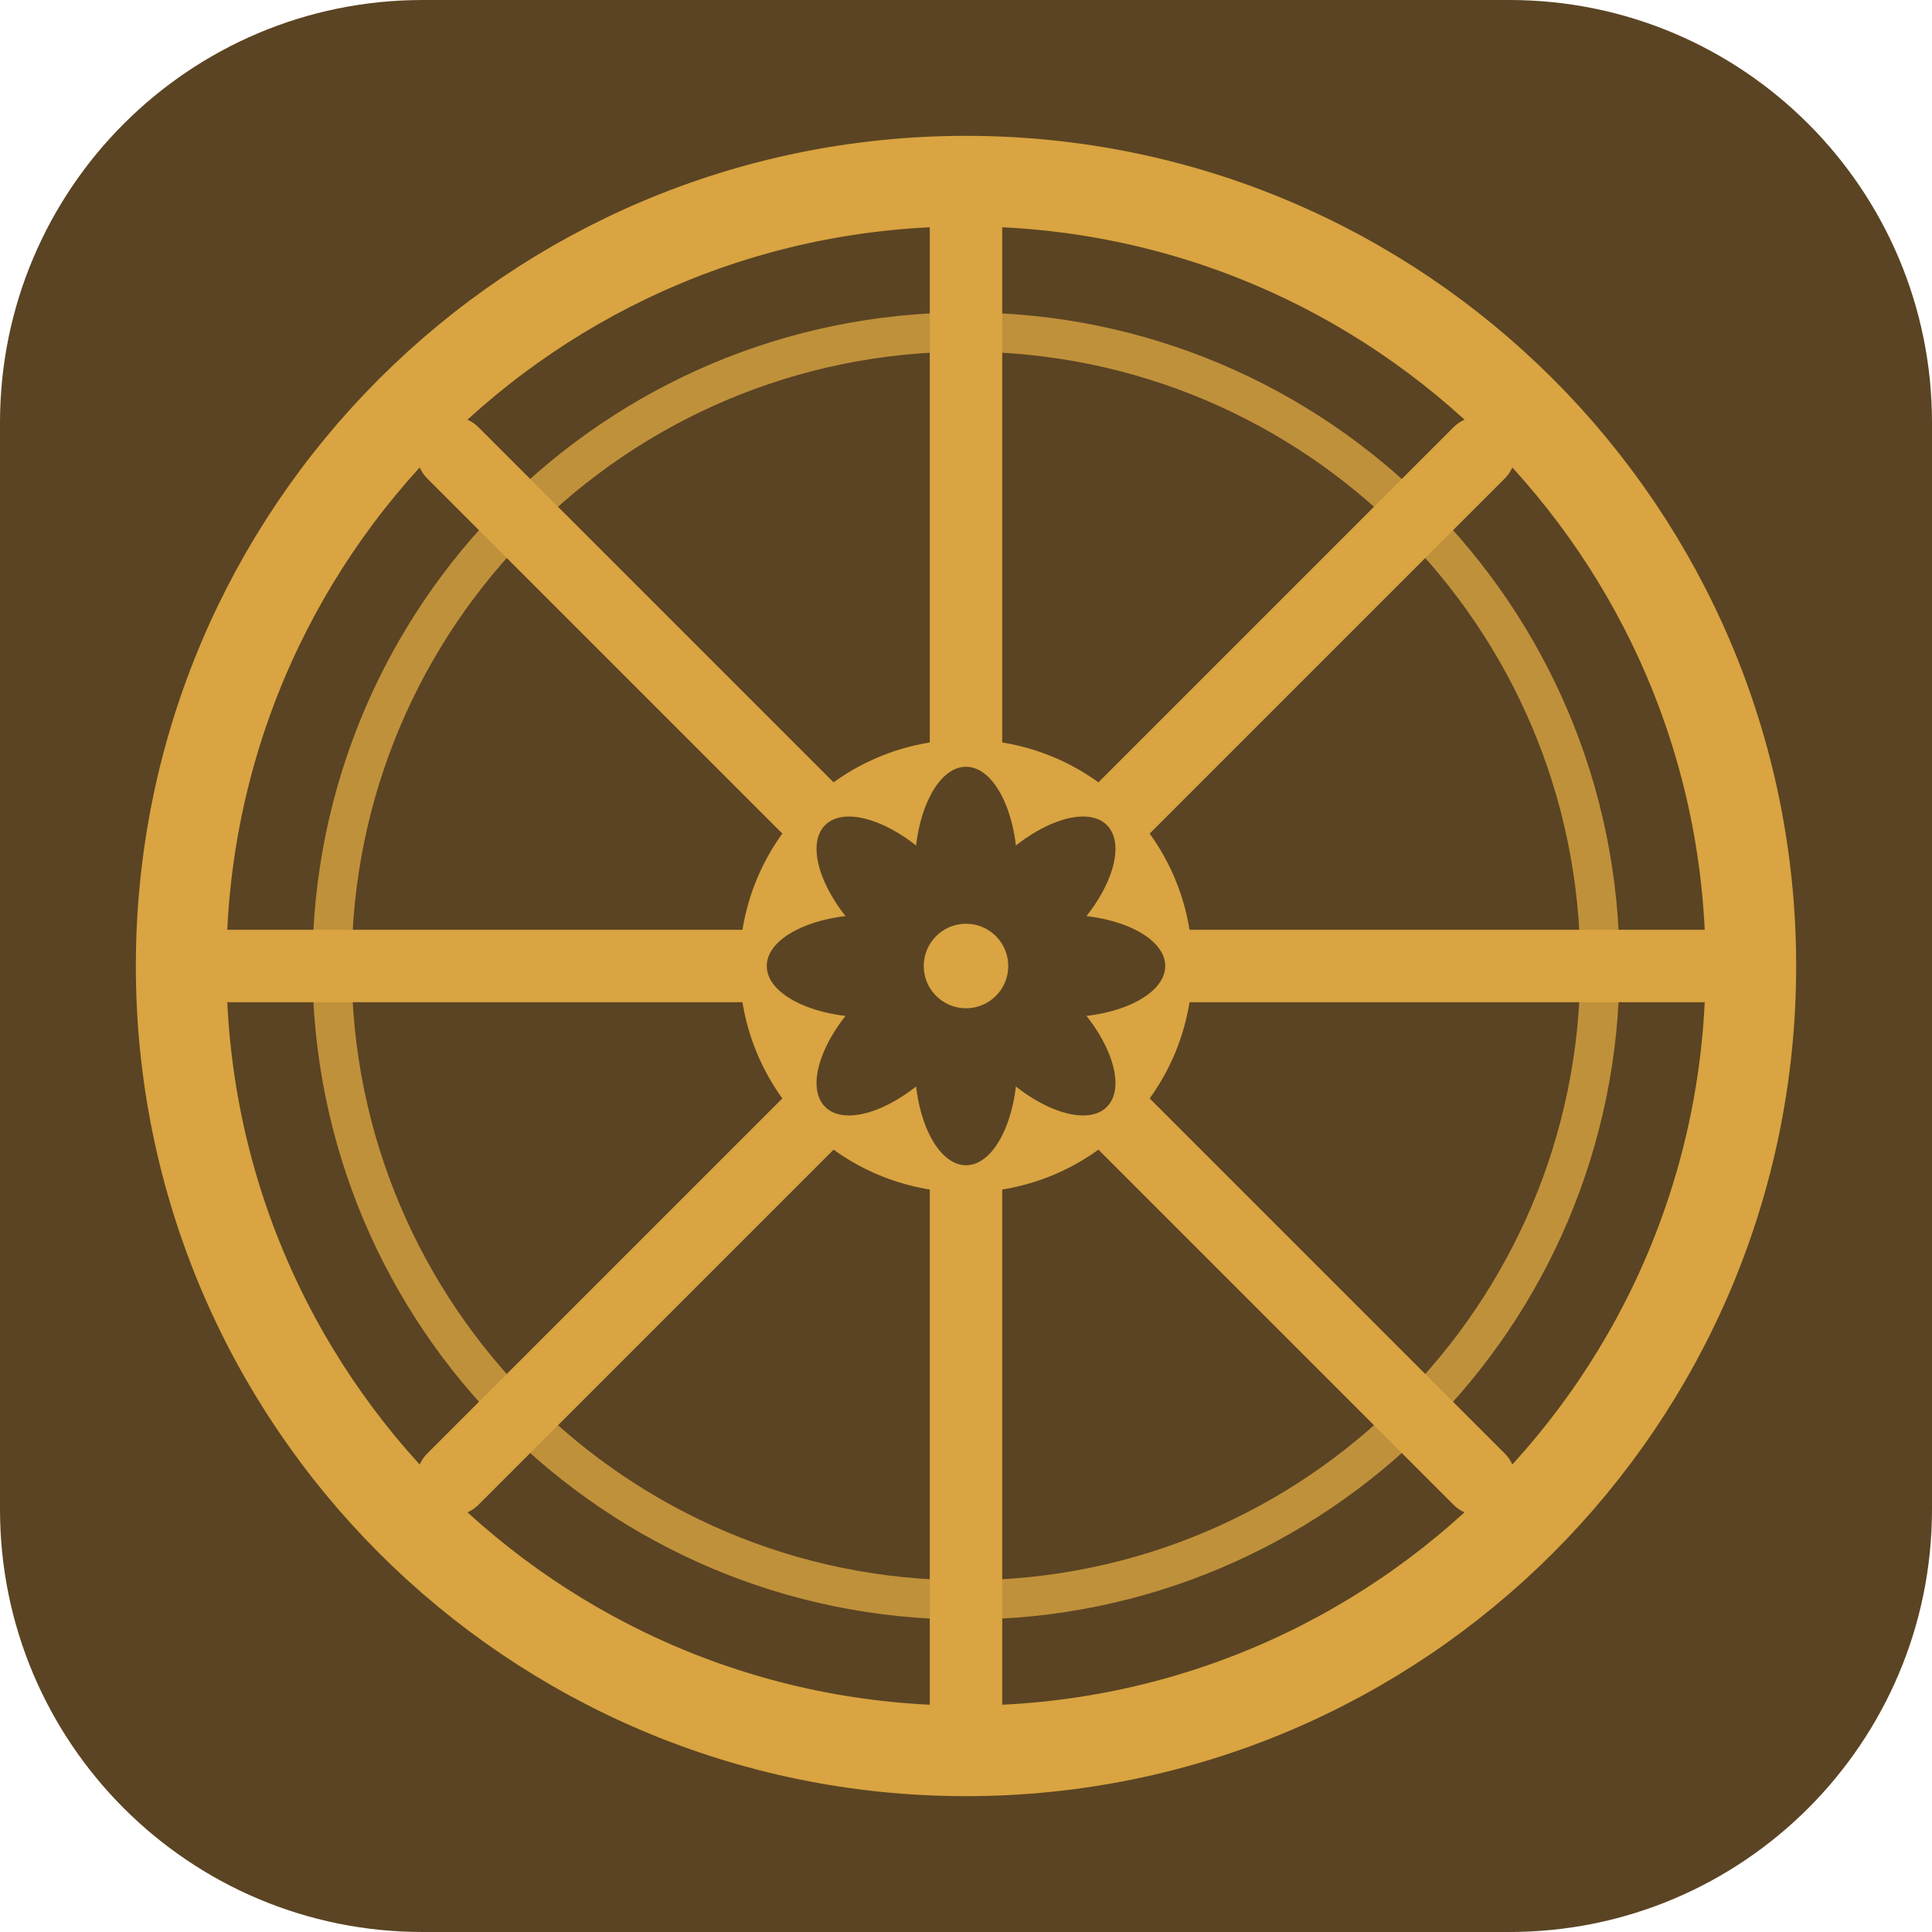
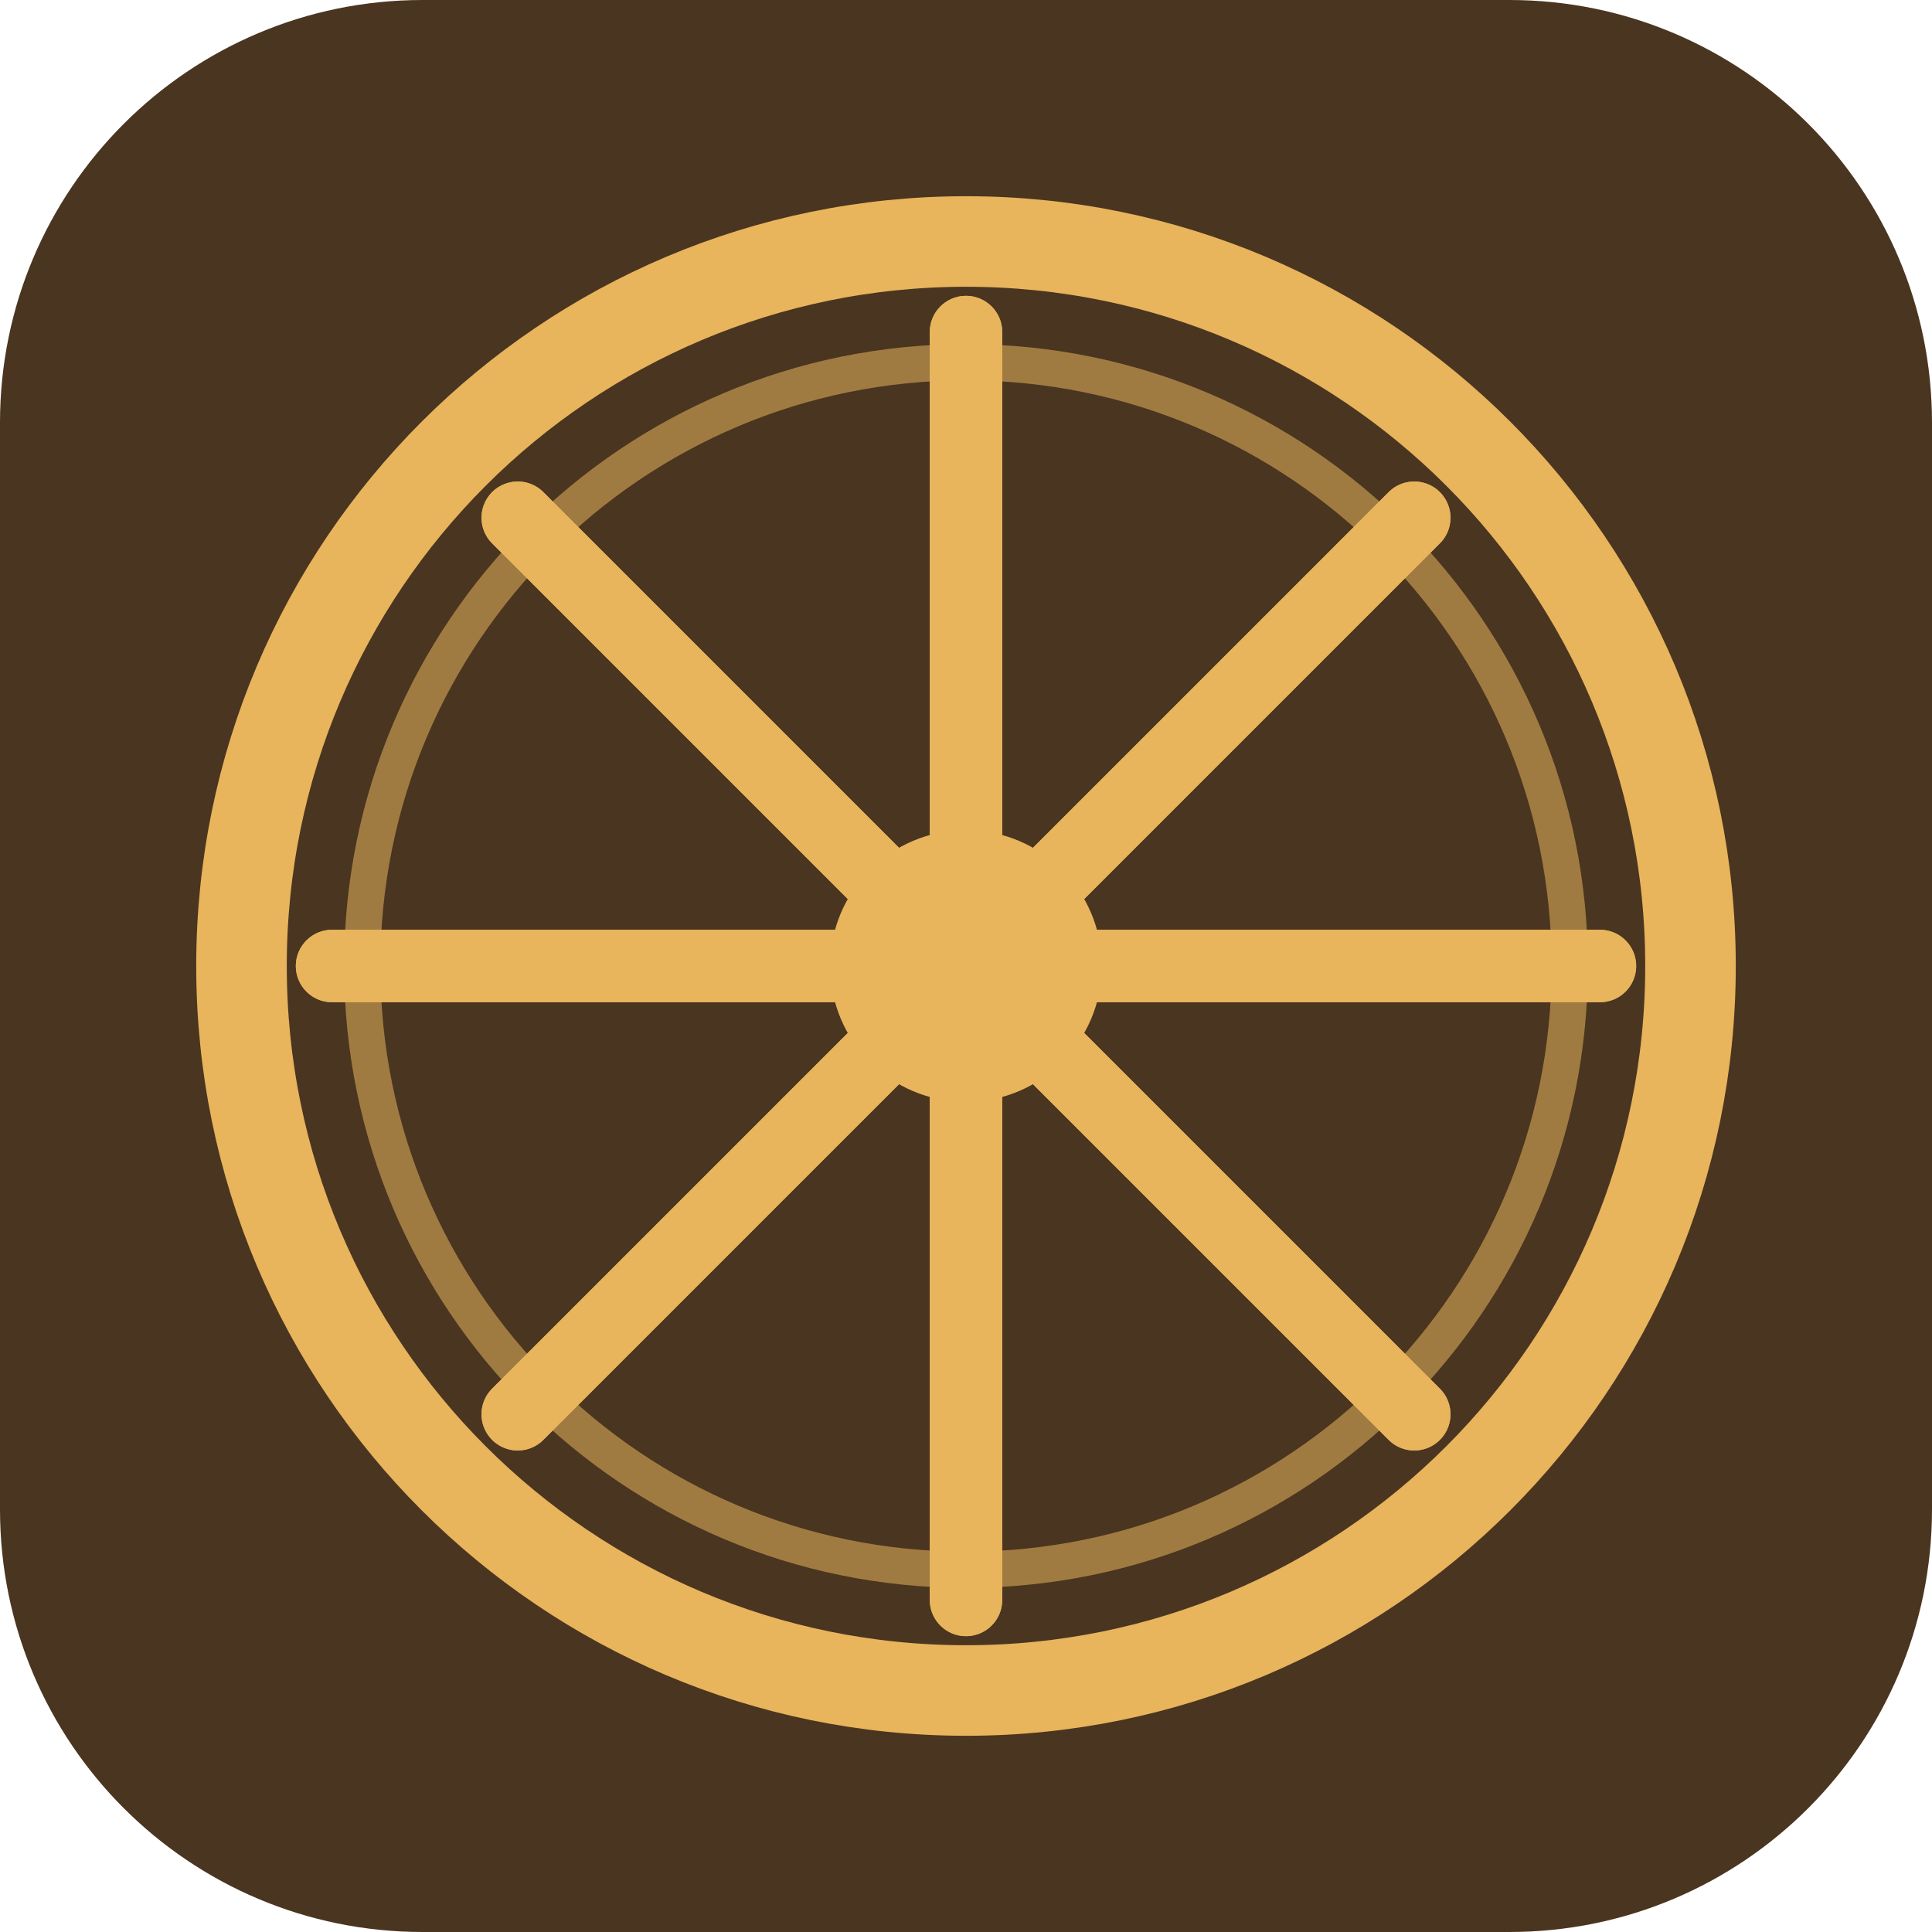
<svg xmlns="http://www.w3.org/2000/svg" viewBox="0 0 64 64">
-   <rect width="64" height="64" rx="14" fill="#5b4423" />
-   <circle cx="32" cy="32" r="26" fill="none" stroke="#d9a441" stroke-width="3" />
-   <circle cx="32" cy="32" r="21" fill="none" stroke="#d9a441" stroke-width="1.3" opacity="0.8" />
-   <g stroke="#d9a441" stroke-width="2.4" stroke-linecap="round">
-     <line x1="32" y1="7" x2="32" y2="57" />
-     <line x1="7" y1="32" x2="57" y2="32" />
-     <line x1="15" y1="15" x2="49" y2="49" />
-     <line x1="49" y1="15" x2="15" y2="49" />
+   <rect width="64" height="64" rx="14" fill="#4a3520" />
+   <circle cx="32" cy="32" r="24" fill="none" stroke="#e8b45c" stroke-width="3" />
+   <circle cx="32" cy="32" r="20" fill="none" stroke="#e8b45c" stroke-width="1.2" opacity="0.55" />
+   <g stroke="#e8b45c" stroke-width="2.4" stroke-linecap="round">
+     <line x1="32" y1="11" x2="32" y2="53" />
+     <line x1="32" y1="11" x2="32" y2="53" transform="rotate(45 32 32)" />
+     <line x1="32" y1="11" x2="32" y2="53" transform="rotate(90 32 32)" />
+     <line x1="32" y1="11" x2="32" y2="53" transform="rotate(135 32 32)" />
+     <line x1="32" y1="11" x2="32" y2="53" transform="rotate(180 32 32)" />
+     <line x1="32" y1="11" x2="32" y2="53" transform="rotate(225 32 32)" />
+     <line x1="32" y1="11" x2="32" y2="53" transform="rotate(270 32 32)" />
+     <line x1="32" y1="11" x2="32" y2="53" transform="rotate(315 32 32)" />
  </g>
-   <circle cx="32" cy="32" r="7.5" fill="#d9a441" />
-   <g fill="#5b4423">
-     <ellipse cx="32" cy="28.8" rx="1.7" ry="3.4" />
-     <ellipse cx="32" cy="28.8" rx="1.7" ry="3.4" transform="rotate(45 32 32)" />
-     <ellipse cx="32" cy="28.8" rx="1.7" ry="3.4" transform="rotate(90 32 32)" />
-     <ellipse cx="32" cy="28.8" rx="1.7" ry="3.4" transform="rotate(135 32 32)" />
-     <ellipse cx="32" cy="28.8" rx="1.7" ry="3.4" transform="rotate(180 32 32)" />
-     <ellipse cx="32" cy="28.8" rx="1.7" ry="3.4" transform="rotate(225 32 32)" />
-     <ellipse cx="32" cy="28.8" rx="1.7" ry="3.4" transform="rotate(270 32 32)" />
-     <ellipse cx="32" cy="28.8" rx="1.7" ry="3.4" transform="rotate(315 32 32)" />
-   </g>
-   <circle cx="32" cy="32" r="1.4" fill="#d9a441" />
+   <circle cx="32" cy="32" r="4.5" fill="#e8b45c" />
</svg>
